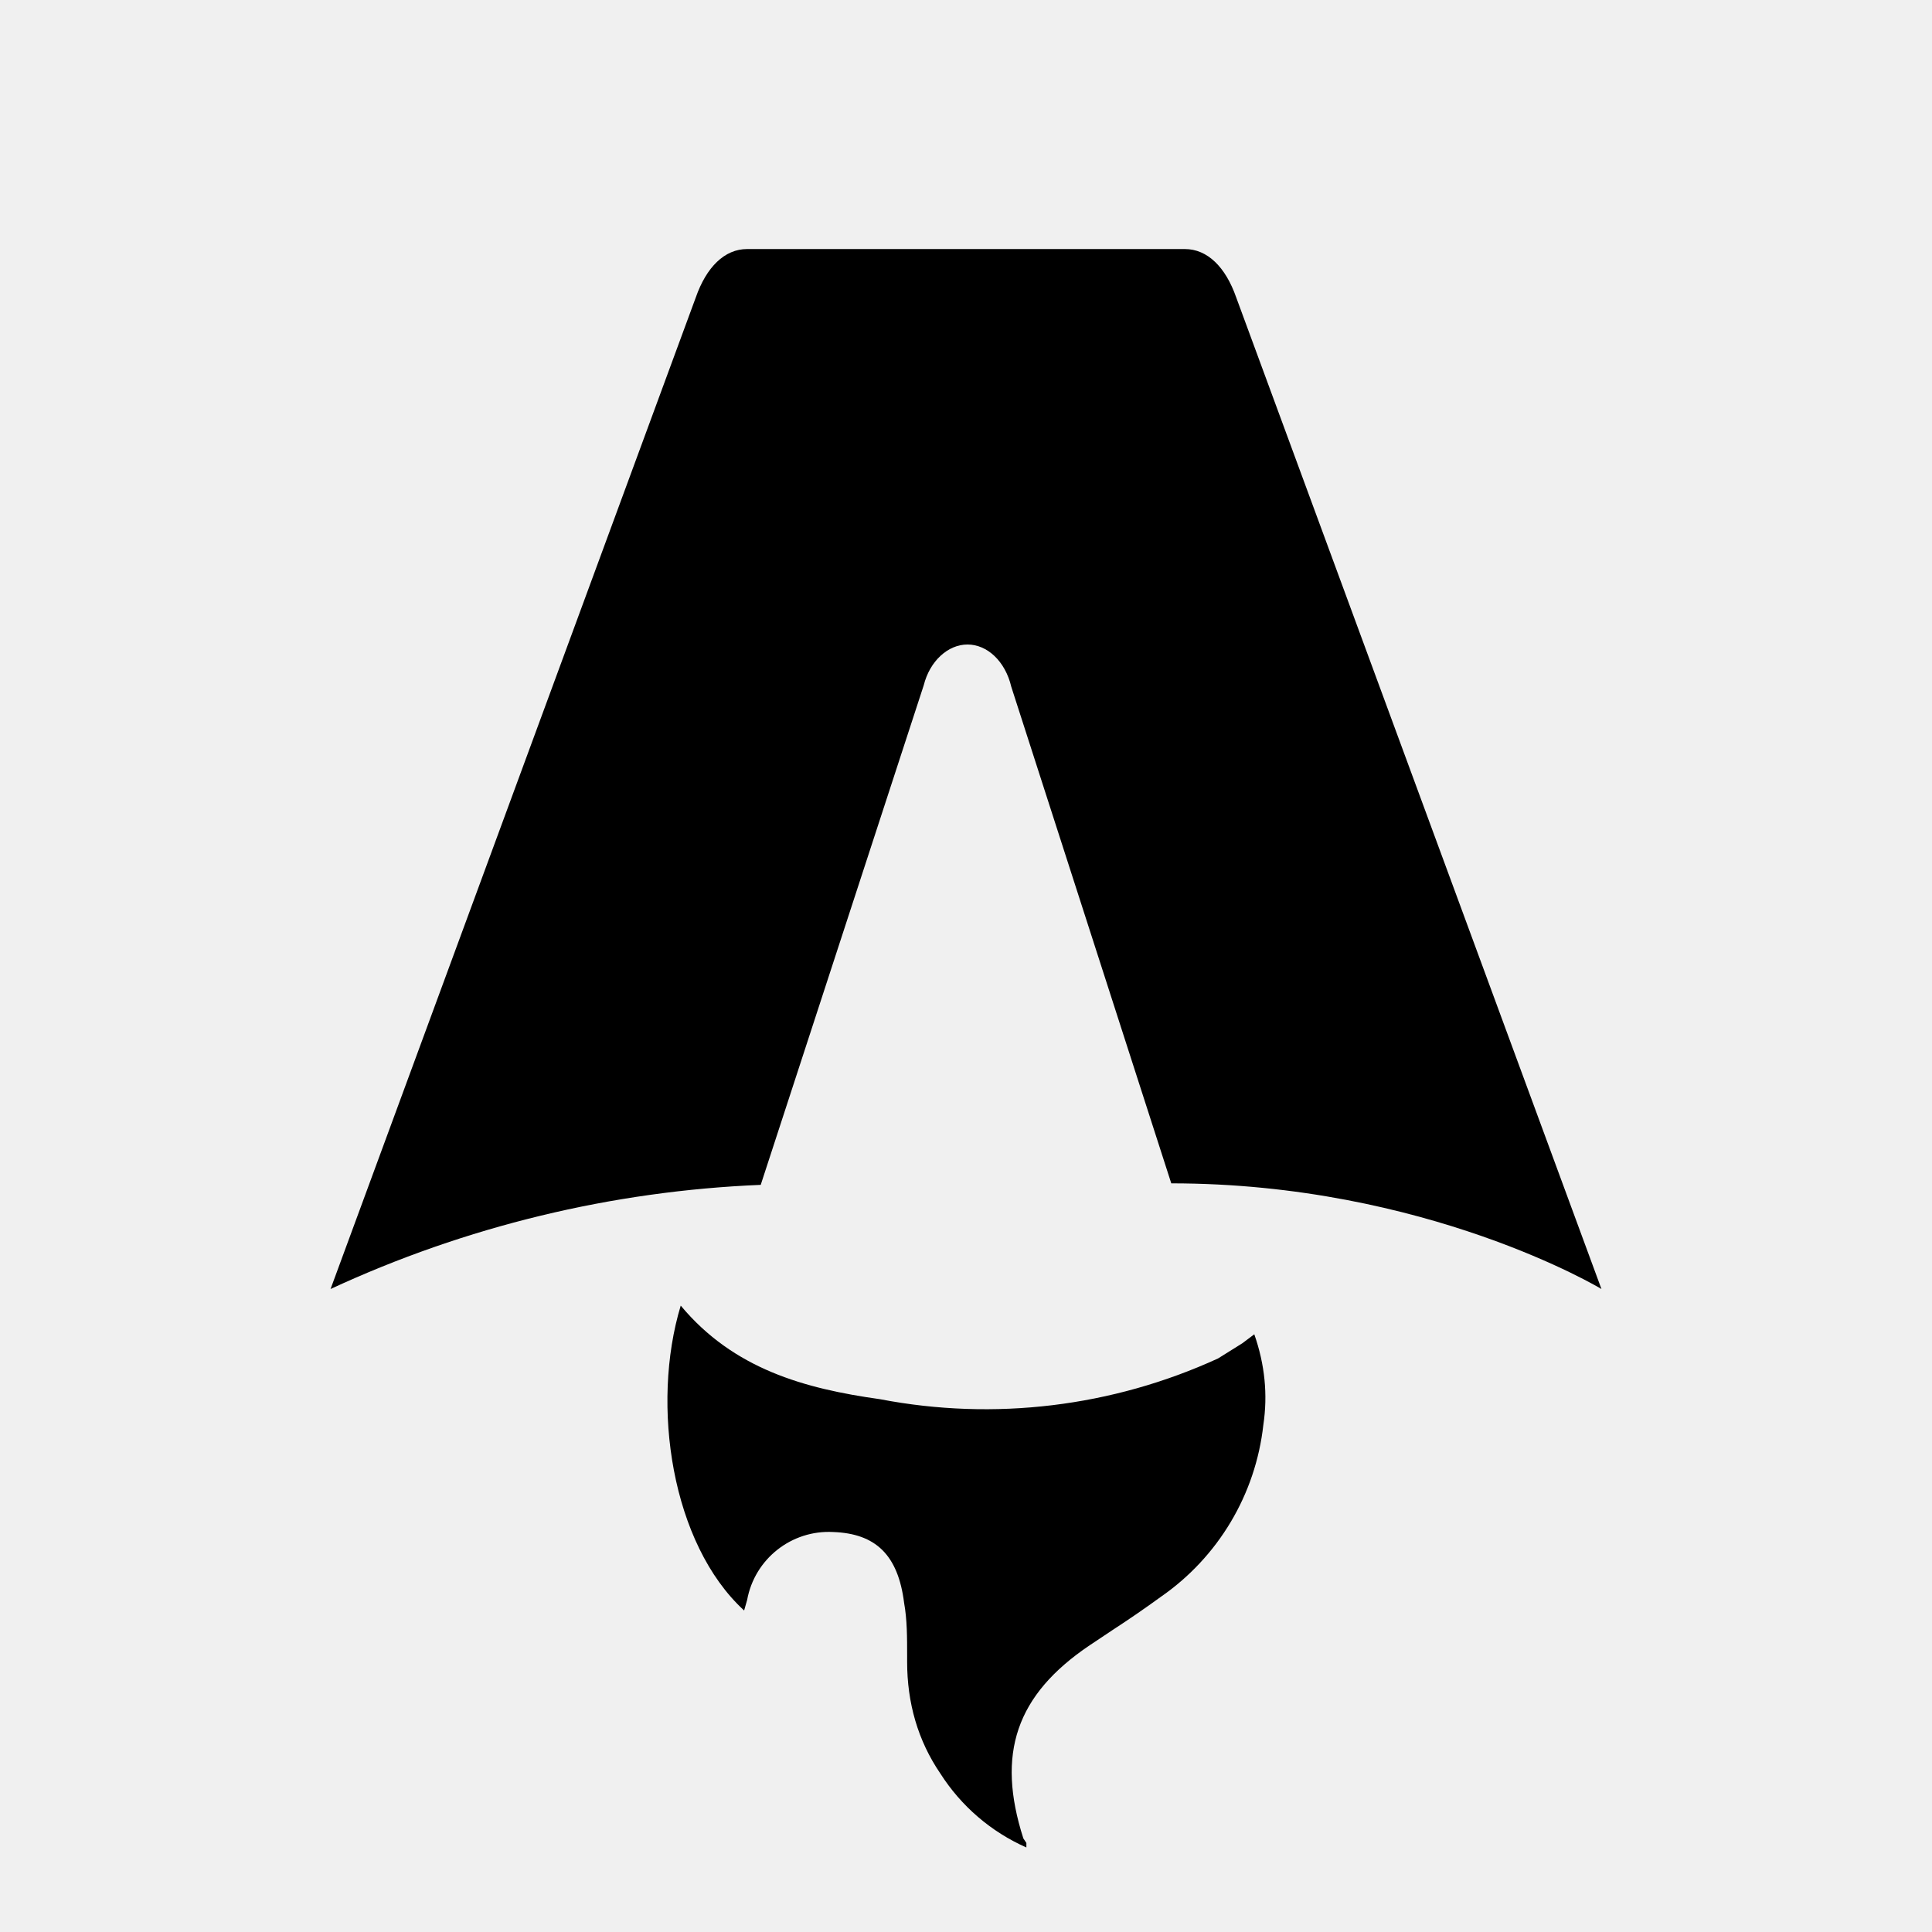
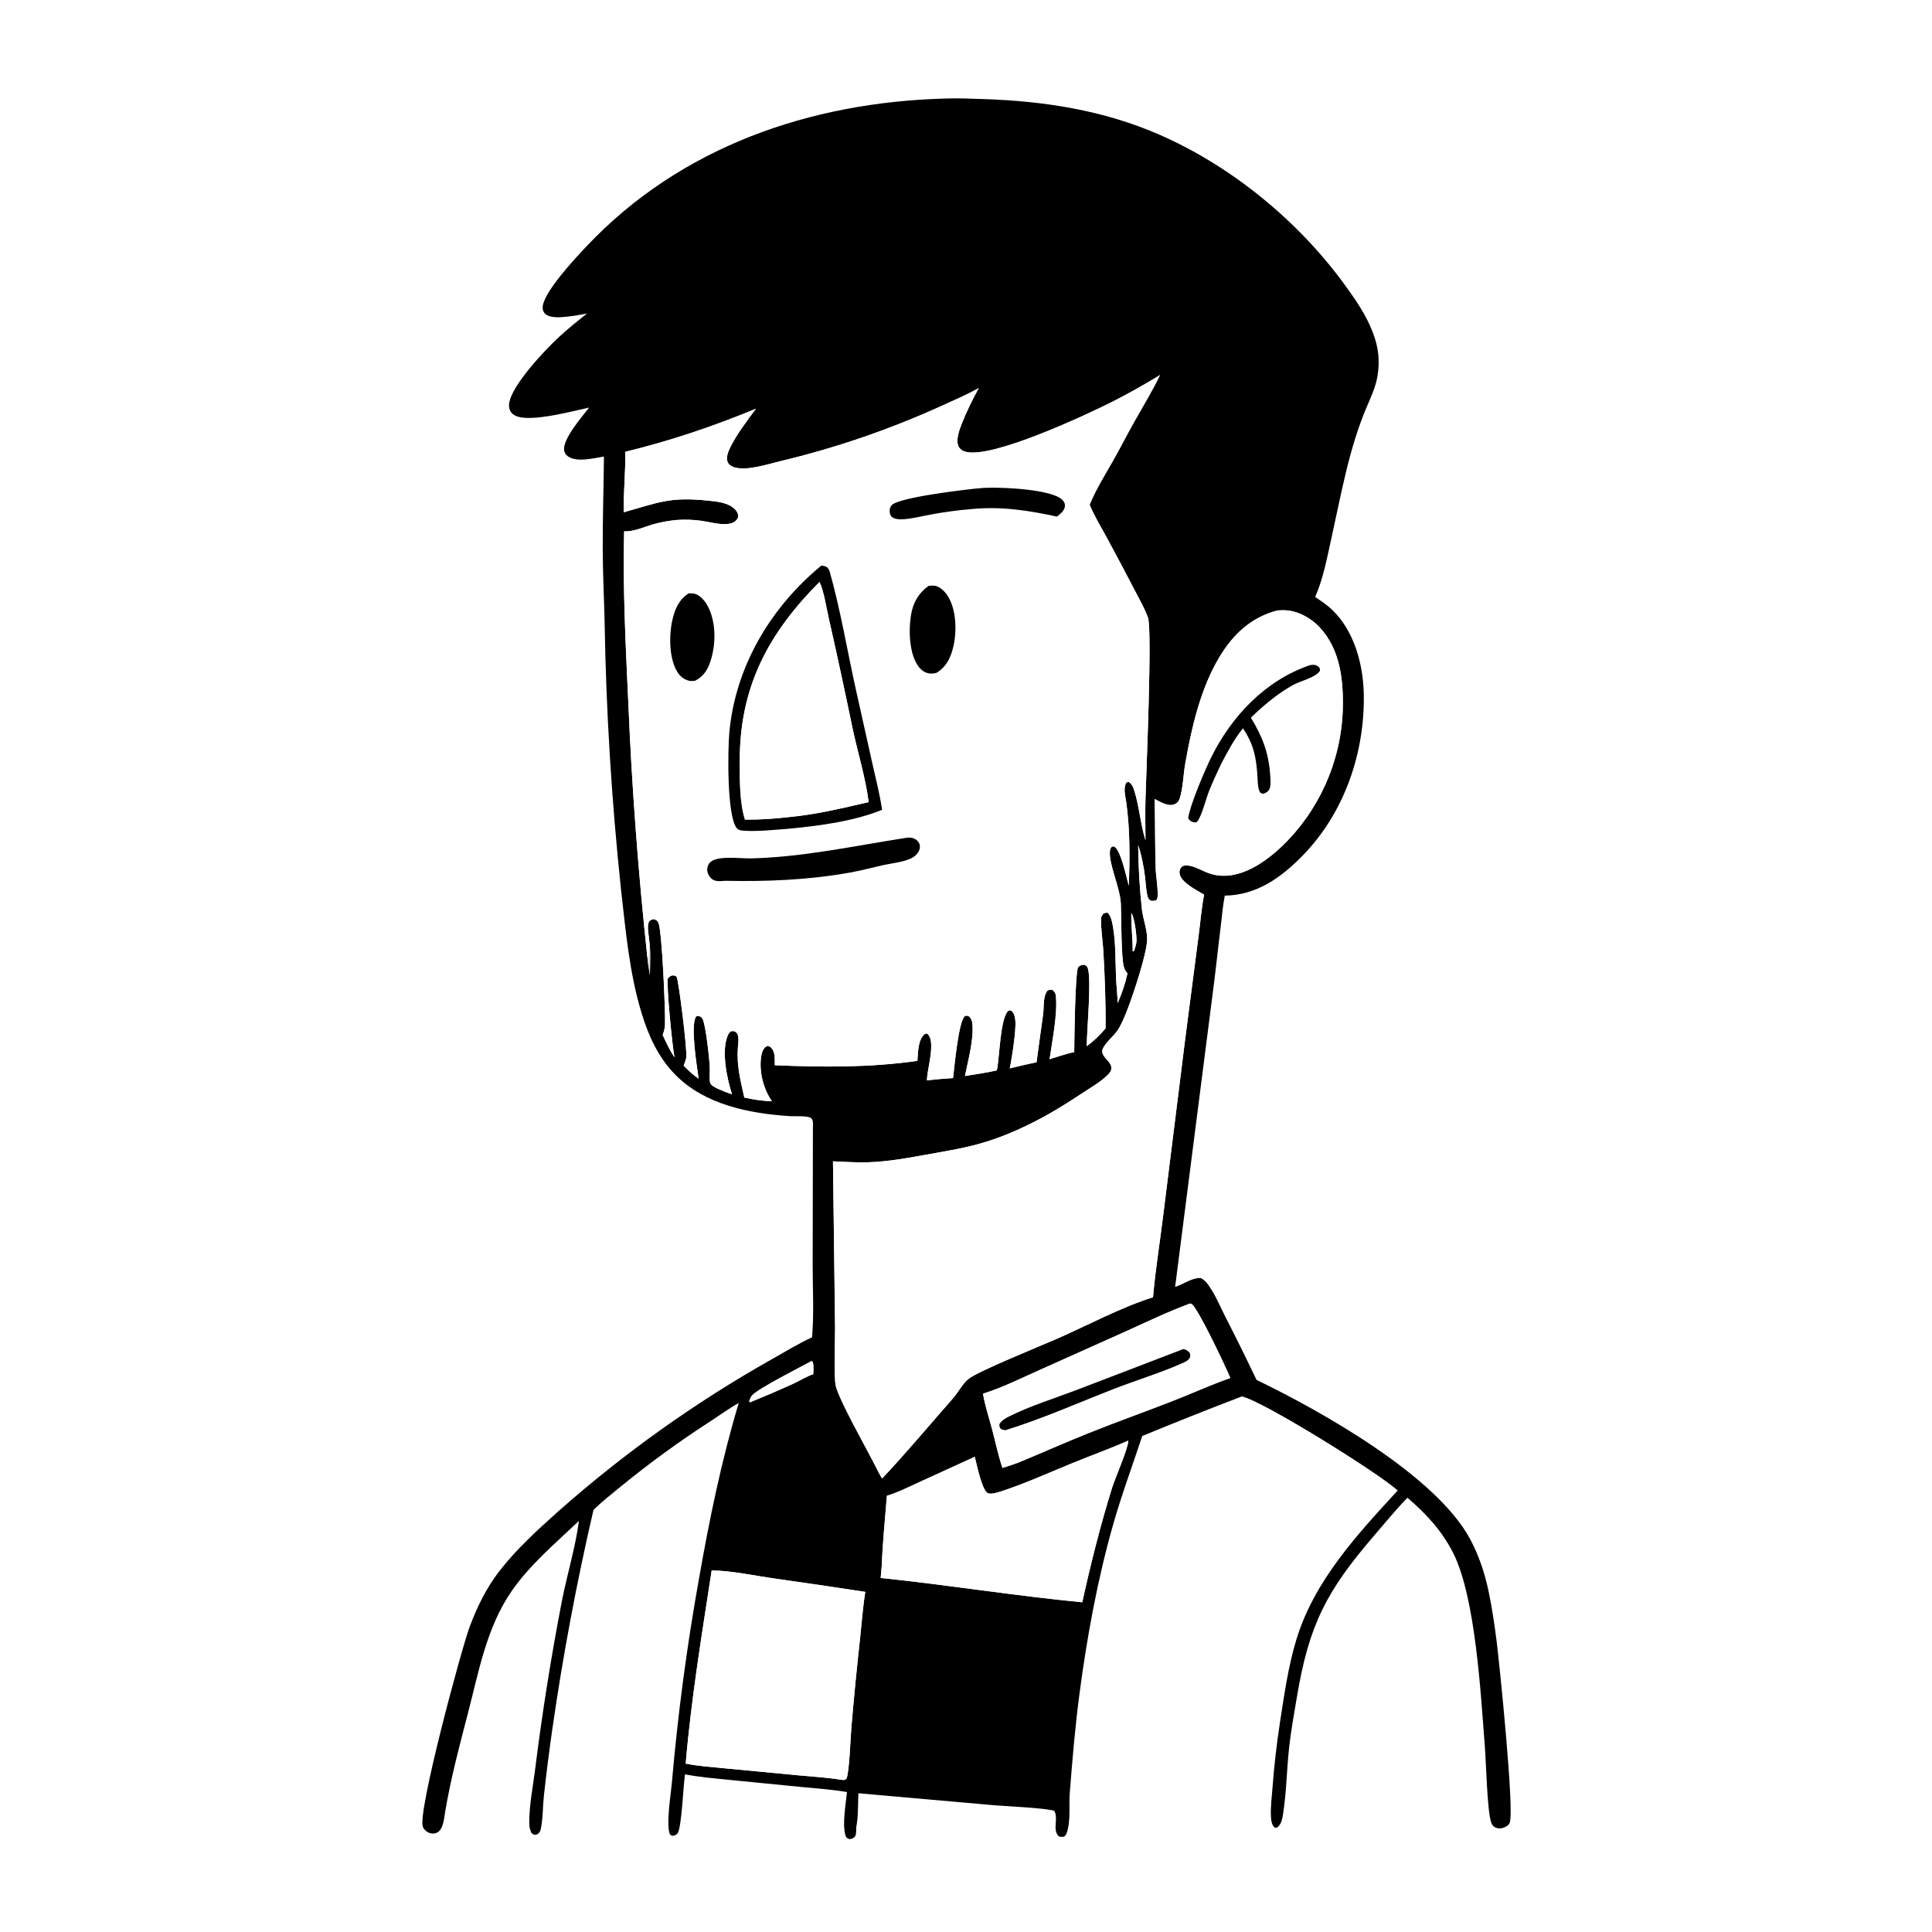
- <svg xmlns="http://www.w3.org/2000/svg" fill="none" viewBox="0 0 128 128">
-   <path d="M50.4 78.5a75.1 75.1 0 0 0-28.5 6.9l24.2-65.7c.7-2 1.9-3.2 3.4-3.2h29c1.5 0 2.7 1.2 3.4 3.2l24.2 65.7s-11.6-7-28.5-7L67 45.5c-.4-1.7-1.6-2.8-2.9-2.8-1.3 0-2.5 1.1-2.9 2.7L50.4 78.5Zm-1.1 28.2Zm-4.2-20.2c-2 6.6-.6 15.8 4.2 20.2a17.5 17.5 0 0 1 .2-.7 5.5 5.5 0 0 1 5.7-4.5c2.8.1 4.3 1.5 4.7 4.7.2 1.1.2 2.3.2 3.5v.4c0 2.7.7 5.2 2.2 7.4a13 13 0 0 0 5.7 4.9v-.3l-.2-.3c-1.8-5.6-.5-9.5 4.4-12.8l1.5-1a73 73 0 0 0 3.2-2.2 16 16 0 0 0 6.8-11.4c.3-2 .1-4-.6-6l-.8.6-1.6 1a37 37 0 0 1-22.4 2.7c-5-.7-9.7-2-13.2-6.2Z" />
-   <style>
-         path { fill: #000; }
-         @media (prefers-color-scheme: dark) {
-             path { fill: #FFF; }
-         }
-     </style>
+ <svg xmlns="http://www.w3.org/2000/svg" width="1024" height="1024">
+   <path fill="white" d="M0 0L1024 0L1024 1024L0 1024L0 0ZM500.778 52.241C429.397 54.211 360.796 77.761 311.026 130.393C305.262 136.489 287.472 155.399 287.627 163.107C287.649 164.19 287.99 165.347 288.763 166.139C291.45 168.892 297.51 168.159 300.996 167.772C304.425 167.391 307.786 166.879 311.15 166.119C306.064 170.261 300.86 174.338 296.06 178.813C289.024 185.373 271.039 204.204 269.849 213.946C269.64 215.663 269.92 217.187 270.967 218.601C272.499 220.671 275.8 221.32 278.193 221.457C288.035 222.024 302.479 218.158 312.262 216.022C308.508 220.848 298.389 232.472 298.985 238.452C299.124 239.84 299.793 240.956 300.901 241.777C305.607 245.261 314.738 242.803 320.106 241.983C319.964 258.431 319.387 274.831 319.457 291.291C319.511 303.964 320.155 316.579 320.452 329.24C321.236 376.774 324.142 424.249 329.161 471.523C331.678 493.537 333.604 515.936 340.141 537.222C343.833 549.244 348.982 560.531 357.907 569.595C373.659 585.594 397.129 590.153 418.689 591.585C421.409 591.765 427.411 591.229 429.614 592.442C431.342 593.392 430.861 596.392 430.859 598.061L430.737 670.252C430.71 682.94 431.51 696.203 430.411 708.822C423.038 712.196 416.11 716.46 409.058 720.445C368.564 743.262 330.604 770.307 295.812 801.126C284.914 810.845 273.493 821.327 264.534 832.905C257.783 841.629 252.75 851.98 248.915 862.284C244.443 874.301 221.166 960.78 224.123 968.221C224.771 969.852 226.329 971.145 228.002 971.614C229.272 971.971 230.701 971.87 231.86 971.215C235.011 969.434 235.404 963.501 235.946 960.268C238.914 942.566 243.436 925.647 247.944 908.314C253.749 886.001 257.868 862.47 271.301 843.135C280.937 829.265 294.662 817.67 306.861 806.095C305.045 819.914 300.635 834.361 297.887 848.208C292.157 877.835 287.412 907.643 283.659 937.584C282.508 946.838 280.491 956.738 280.521 966.057C280.527 968.182 280.797 969.734 281.773 971.617C282.685 972.262 283.162 972.718 284.368 972.316C285.539 971.925 286.268 970.983 286.535 969.815C287.793 964.311 287.642 957.697 288.244 952.034C289.55 940.094 291.058 928.176 292.766 916.286C298.376 877.339 305.643 838.649 314.546 800.321C318.896 795.957 323.876 792.123 328.63 788.205C344.013 775.617 360.093 763.907 376.795 753.13C381.662 749.963 386.481 746.415 391.55 743.609C382.389 774.192 376.02 805.164 370.514 836.574C364.043 872.588 359.223 908.879 356.068 945.333C355.557 951.174 352.844 967.821 355.159 972.315C355.881 972.789 356.021 973.132 356.932 972.965C357.98 972.773 358.428 972.342 359.216 971.68C361.349 967.672 362.128 946.679 363.069 940.427C370.506 941.886 378.119 942.509 385.653 943.274L424.137 947.078C432.375 947.878 440.769 948.422 448.926 949.817C448.313 955.977 446.067 968.394 448.493 973.732C449.471 974.535 449.736 974.914 451.096 974.648C452.075 974.456 453.158 973.706 453.484 972.747C453.872 971.611 453.763 969.639 453.839 968.417C454.979 962.652 454.674 956.33 454.969 950.452L526.768 956.804C532.73 957.308 554.447 958.262 558.82 959.793C561.162 964.066 557.572 969.793 561.204 973.307C562.463 973.649 563.019 973.685 564.267 973.292C564.785 972.71 565.171 972.166 565.425 971.42C567.578 965.084 566.494 956.668 567.017 949.994C568.379 932.586 569.869 914.873 572.162 897.566C576.141 867.533 581.683 837.195 589.983 808.047C594.508 792.152 600.225 776.766 605.42 761.101C622.934 753.887 640.538 746.891 658.226 740.115C669.541 742.591 731.506 781.242 740.813 790.006C719.308 813.372 696.613 837.822 687.142 868.897C682.745 883.322 680.626 898.572 678.334 913.455C676.611 924.72 675.321 936.046 674.465 947.409C674.056 952.492 673.345 957.991 673.648 963.085C673.766 965.066 674.045 967.047 675.433 968.547C676.097 968.681 676.349 968.895 676.98 968.51C678.908 967.331 679.612 964.212 679.945 962.152C681.894 950.12 681.961 937.448 683.366 925.275C684.356 916.703 685.918 908.149 687.342 899.639C693.808 861.012 702.967 843.412 728.38 813.804C734.146 807.087 739.801 800.19 745.956 793.825C755.849 802.263 764.335 811.412 770.228 823.127C782.112 846.749 784.804 897.808 786.988 925.397C787.652 933.782 788.238 959.896 790.344 965.881C790.687 966.857 791.115 967.625 791.982 968.23C793.271 969.129 794.872 969.27 796.356 968.873C797.75 968.5 799.529 967.603 800.148 966.207C802.805 960.219 794.706 881.65 793.265 870.124C792.145 861.159 790.805 852.112 788.939 843.271C786.916 833.682 783.799 824.309 779.145 815.664C761.021 781.999 700.147 747.879 665.985 731.381C660.613 720.081 655.07 708.863 649.36 697.731C646.606 692.294 644.024 686.017 640.461 681.091C639.277 679.454 638.158 678.198 636.298 677.374C631.582 677.268 627.238 680.721 622.831 682.1L642.423 529.099C644.127 516.482 645.416 503.812 646.982 491.177C647.657 485.728 648.097 480.082 649.152 474.704C666.036 474.468 679.047 465.159 690.487 453.422C712.569 430.767 723.479 398.938 722.824 367.647C722.498 352.075 717.697 334.318 706.123 323.275C703.358 320.638 700.222 318.532 697.052 316.419C701.428 306.507 703.426 295.3 705.775 284.756C710.924 261.644 715.004 237.703 724.324 215.834C726.632 210.42 729.148 205.089 730.11 199.231C731.454 191.041 730.576 183.887 727.609 176.165C724.071 166.957 718.582 158.993 712.823 151.066C688.226 117.211 652.923 88.194 614.562 71.406C585.02 58.478 553.495 53.573 521.475 52.524C514.58 52.299 507.676 51.968 500.778 52.241Z" />
+   <path d="M311.15 166.119C307.786 166.879 304.425 167.391 300.996 167.772C297.51 168.159 291.45 168.892 288.763 166.139C287.99 165.347 287.649 164.19 287.627 163.107C287.472 155.399 305.262 136.489 311.026 130.393C360.796 77.761 429.397 54.211 500.778 52.241C507.676 51.968 514.58 52.299 521.475 52.524C553.495 53.573 585.02 58.478 614.562 71.406C652.923 88.194 688.226 117.211 712.823 151.066C718.582 158.993 724.071 166.957 727.609 176.165C730.576 183.887 731.454 191.041 730.11 199.231C729.148 205.089 726.632 210.42 724.324 215.834C715.004 237.703 710.924 261.644 705.775 284.756C703.426 295.3 701.428 306.507 697.052 316.419C700.222 318.532 703.358 320.638 706.123 323.275C717.697 334.318 722.498 352.075 722.824 367.647C723.479 398.938 712.569 430.767 690.487 453.422C679.047 465.159 666.036 474.468 649.152 474.704C648.097 480.082 647.657 485.728 646.982 491.177C645.416 503.812 644.127 516.482 642.423 529.099L622.831 682.1C627.238 680.721 631.582 677.268 636.298 677.374C638.158 678.198 639.277 679.454 640.461 681.091C644.024 686.017 646.606 692.294 649.36 697.731C655.07 708.863 660.613 720.081 665.985 731.381C700.147 747.879 761.021 781.999 779.145 815.664C783.799 824.309 786.916 833.682 788.939 843.271C790.805 852.112 792.145 861.159 793.265 870.124C794.706 881.65 802.805 960.219 800.148 966.207C799.529 967.603 797.75 968.5 796.356 968.873C794.872 969.27 793.271 969.129 791.982 968.23C791.115 967.625 790.687 966.857 790.344 965.881C788.238 959.896 787.652 933.782 786.988 925.397C784.804 897.808 782.112 846.749 770.228 823.127C764.335 811.412 755.849 802.263 745.956 793.825C739.801 800.19 734.146 807.087 728.38 813.804C702.967 843.412 693.808 861.012 687.342 899.639C685.918 908.149 684.356 916.703 683.366 925.275C681.961 937.448 681.894 950.12 679.945 962.152C679.612 964.212 678.908 967.331 676.98 968.51C676.349 968.895 676.097 968.681 675.433 968.547C674.045 967.047 673.766 965.066 673.648 963.085C673.345 957.991 674.056 952.492 674.465 947.409C675.321 936.046 676.611 924.72 678.334 913.455C680.626 898.572 682.745 883.322 687.142 868.897C696.613 837.822 719.308 813.372 740.813 790.006C731.506 781.242 669.541 742.591 658.226 740.115C640.538 746.891 622.934 753.887 605.42 761.101C600.225 776.766 594.508 792.152 589.983 808.047C581.683 837.195 576.141 867.533 572.162 897.566C569.869 914.873 568.379 932.586 567.017 949.994C566.494 956.668 567.578 965.084 565.425 971.42C565.171 972.166 564.785 972.71 564.267 973.292C563.019 973.685 562.463 973.649 561.204 973.307C557.572 969.793 561.162 964.066 558.82 959.793C554.447 958.262 532.73 957.308 526.768 956.804L454.969 950.452C454.674 956.33 454.979 962.652 453.839 968.417C453.763 969.639 453.872 971.611 453.484 972.747C453.158 973.706 452.075 974.456 451.096 974.648C449.736 974.914 449.471 974.535 448.493 973.732C446.067 968.394 448.313 955.977 448.926 949.817C440.769 948.422 432.375 947.878 424.137 947.078L385.653 943.274C378.119 942.509 370.506 941.886 363.069 940.427C362.128 946.679 361.349 967.672 359.216 971.68C358.428 972.342 357.98 972.773 356.932 972.965C356.021 973.132 355.881 972.789 355.159 972.315C352.844 967.821 355.557 951.174 356.068 945.333C359.223 908.879 364.043 872.588 370.514 836.574C376.02 805.164 382.389 774.192 391.55 743.609C386.481 746.415 381.662 749.963 376.795 753.13C360.093 763.907 344.013 775.617 328.63 788.205C323.876 792.123 318.896 795.957 314.546 800.321C305.643 838.649 298.376 877.339 292.766 916.286C291.058 928.176 289.55 940.094 288.244 952.034C287.642 957.697 287.793 964.311 286.535 969.815C286.268 970.983 285.539 971.925 284.368 972.316C283.162 972.718 282.685 972.262 281.773 971.617C280.797 969.734 280.527 968.182 280.521 966.057C280.491 956.738 282.508 946.838 283.659 937.584C287.412 907.643 292.157 877.835 297.887 848.208C300.635 834.361 305.045 819.914 306.861 806.095C294.662 817.67 280.937 829.265 271.301 843.135C257.868 862.47 253.749 886.001 247.944 908.314C243.436 925.647 238.914 942.566 235.946 960.268C235.404 963.501 235.011 969.434 231.86 971.215C230.701 971.87 229.272 971.971 228.002 971.614C226.329 971.145 224.771 969.852 224.123 968.221C221.166 960.78 244.443 874.301 248.915 862.284C252.75 851.98 257.783 841.629 264.534 832.905C273.493 821.327 284.914 810.845 295.812 801.126C330.604 770.307 368.564 743.262 409.058 720.445C416.11 716.46 423.038 712.196 430.411 708.822C431.51 696.203 430.71 682.94 430.737 670.252L430.859 598.061C430.861 596.392 431.342 593.392 429.614 592.442C427.411 591.229 421.409 591.765 418.689 591.585C397.129 590.153 373.659 585.594 357.907 569.595C348.982 560.531 343.833 549.244 340.141 537.222C333.604 515.936 331.678 493.537 329.161 471.523C324.142 424.249 321.236 376.774 320.452 329.24C320.155 316.579 319.511 303.964 319.457 291.291C319.387 274.831 319.964 258.431 320.106 241.983C314.738 242.803 305.607 245.261 300.901 241.777C299.793 240.956 299.124 239.84 298.985 238.452C298.389 232.472 308.508 220.848 312.262 216.022C302.479 218.158 288.035 222.024 278.193 221.457C275.8 221.32 272.499 220.671 270.967 218.601C269.92 217.187 269.64 215.663 269.849 213.946C271.039 204.204 289.024 185.373 296.06 178.813C300.86 174.338 306.064 170.261 311.15 166.119ZM344.047 497.873C343.78 494.971 342.824 491.128 343.989 488.433C345.09 487.461 345.232 487.369 346.68 487.146C347.912 487.709 348.35 487.818 348.972 489.115C350.909 493.156 352.708 536.32 352.477 542.716C352.4 544.852 352.011 546.565 351.212 548.538C353.122 552.59 354.979 556.686 357.498 560.408C356.428 555.41 353.142 522.543 353.977 518.565C354.832 517.708 355.379 517.022 356.709 516.988C357.315 516.973 358.22 517.22 358.614 517.718C359.62 518.987 364.405 557.003 363.727 560.613C363.462 562.022 362.856 563.45 362.354 564.79C364.759 567.389 367.367 569.719 370.296 571.722C369.384 565.322 365.789 543.308 368.941 538.79C369.693 538.465 369.723 538.262 370.56 538.565C371.576 538.932 372.068 539.287 372.502 540.301C374.16 544.171 375.896 560.308 376.19 565.082C376.309 567.019 375.888 572.728 376.444 574.081C376.965 575.347 379.267 576.515 380.438 577.043C382.866 578.137 385.442 579.211 387.992 579.98C385.294 571.797 382.051 556.405 385.961 548.33C386.362 547.502 386.811 547.056 387.585 546.547C388.689 546.487 389.365 546.395 390.241 547.262C392.025 549.029 391.244 553.073 391.083 555.38C390.419 564.878 392.45 572.567 394.506 581.739C399.399 582.79 404.141 583.585 409.154 583.658C404.633 577.373 402.275 567.905 403.396 560.179C403.635 558.534 404.212 556.322 405.488 555.147C405.899 554.768 406.36 554.583 406.848 554.349C408.163 554.644 408.639 554.997 409.392 556.147C410.937 558.508 410.631 561.898 410.64 564.591C436.033 565.681 460.997 565.879 486.235 562.281C486.58 558.103 486.485 551.346 489.837 548.345C490.53 547.724 490.586 547.872 491.446 547.833C493.102 549.313 493.462 551.442 493.542 553.58C493.778 559.911 491.66 566.293 491.256 572.615C495.885 572.096 500.478 571.668 505.13 571.412C505.826 565.988 508.025 541.053 511.4 538.584C512.068 538.095 512.63 538.432 513.389 538.562C514.893 539.818 515.292 541.259 515.427 543.168C516.025 551.628 513.111 562.013 511.43 570.307C517.065 569.386 522.786 568.623 528.346 567.324C529.862 560.178 530.038 540.223 534.309 535.822C534.98 535.625 535.394 535.259 536.024 535.7C537.585 536.794 538 539.299 538.161 541.067C538.616 546.031 536.328 561.079 535.178 566.271C539.9 565.1 544.641 564.011 549.4 563.006C550.459 554.655 551.69 546.334 552.828 537.996C553.239 534.988 553.037 531.859 553.595 528.879C553.86 527.467 554.22 526.414 555 525.21C556.296 524.422 556.308 524.454 557.819 524.656C559.073 525.725 559.503 526.394 559.653 528.063C560.537 537.89 557.709 551.479 556.297 561.401C560.623 560.044 564.938 558.599 569.363 557.597C569.421 551.587 569.797 516.646 571.381 512.684C572.623 511.517 572.823 511.576 574.537 511.352C575.772 511.827 576.109 511.853 576.571 513.223C578.581 519.191 576.052 546.301 575.983 554.486C579.794 551.74 582.914 548.651 585.964 545.091C586.121 531.546 585.562 517.888 584.821 504.364C584.509 498.674 583.409 492.55 583.605 486.897C583.647 485.671 584.205 485.023 584.942 484.13L586.909 483.614L586.342 484.239L586.984 483.642C588.4 485.165 588.93 486.608 589.388 488.631C591.514 498.025 591.094 508.934 591.534 518.552C591.734 522.928 592.316 527.352 592.365 531.722C594.61 526.53 596.366 521.461 597.587 515.937C596.847 515.015 596.21 514.175 595.826 513.036C594.106 507.944 594.394 485.954 594.077 479.044C593.677 470.336 587.575 457.932 588.275 451.069C588.371 450.133 588.612 449.563 589.21 448.823C589.931 448.641 590.141 448.37 590.807 448.854C594.292 451.385 596.918 464.905 598.335 469.454C598.8 454.327 599 439.744 596.859 424.708C596.4 421.488 595.298 417.874 596.927 414.867L597.972 414.326C599.925 415.346 600.597 417.136 601.233 419.172C603.88 427.635 604.475 436.839 607.134 445.407C607.082 438.195 606.938 430.957 607.12 423.748C607.424 411.669 610.833 333.895 608.43 327.303C606.554 322.157 603.699 317.24 601.169 312.388C596.496 303.373 591.742 294.4 586.907 285.47C583.706 279.569 580.123 273.736 577.531 267.537C580.798 259.42 585.587 251.865 589.889 244.269C593.8 237.362 597.39 230.278 601.284 223.362C605.874 215.211 610.766 207.201 614.837 198.772C606.456 203.892 598.047 208.669 589.275 213.087C575.424 220.064 525.995 243.145 511.89 239.479C510.292 239.064 508.95 238.26 508.143 236.776C506.314 233.412 508.564 227.567 509.885 224.252C512.396 217.954 515.504 211.594 518.786 205.666C512.467 209.231 505.729 212.109 499.125 215.106C471.567 227.633 442.863 237.467 413.413 244.473C406.706 246.113 395.939 249.648 389.335 247.72C387.872 247.293 386.392 246.466 385.719 245.027C384.599 242.632 386.018 239.191 387.095 237.025C390.627 229.927 395.95 222.987 400.685 216.624C377.928 226.043 355.32 233.656 331.382 239.476C331.623 250.222 330.404 260.83 330.552 271.527C349.101 266.321 355.063 263.236 375.136 265.332C379.169 265.753 383.75 266.125 387.321 268.212C388.912 269.142 390.555 270.618 391.115 272.439C391.383 273.312 391.168 274.025 390.962 274.875C389.78 276.48 388.584 277.232 386.595 277.587C381.974 278.41 376.367 276.67 371.744 276.037C367.486 275.441 363.177 275.292 358.888 275.592C354.783 275.947 350.718 276.668 346.741 277.745C341.665 279.133 336.077 281.899 330.798 281.611C330.065 311.594 331.582 341.434 332.97 371.371C334.863 416.982 338.267 462.518 343.174 507.903C343.447 510.905 343.986 513.88 344.462 516.855C344.53 510.696 344.963 503.961 344.047 497.873ZM677.12 323.561C663.252 327.068 653.537 336.217 646.281 348.328C636.225 365.115 631.529 385.796 628.178 404.924C627.162 410.72 627.055 417.566 625.307 423.108C624.781 424.774 623.895 425.763 622.254 426.373C619.066 427.557 614.771 424.939 612.014 423.486C612.258 435.838 612.146 448.244 612.541 460.581C612.668 464.542 614.026 472.158 613.49 475.747C613.397 476.369 613.261 476.527 612.985 477.009C611.854 477.551 611.219 477.538 609.979 477.434C608.611 476.504 608.417 475.967 608.058 474.352C607.413 471.451 607.309 468.283 606.955 465.327C606.263 459.558 605.103 453.473 603.256 447.967C603.349 459.301 604.006 470.623 605.224 481.891C605.84 487.29 608.324 493.36 607.974 498.719C607.478 506.316 601.086 525.735 598.203 533.366C596.642 537.5 594.924 541.952 592.597 545.724C590.518 549.096 585.497 552.789 584.337 556.368C582.866 560.903 592.917 563.806 587.405 569.442C583.281 573.659 577.292 576.926 572.381 580.218C556.334 590.974 538.016 600.903 519.347 606.148C509.657 608.871 499.55 610.427 489.653 612.229C478.274 614.3 466.855 616.263 455.241 616.077C450.655 615.969 446.07 615.782 441.49 615.515L442.611 703.751C442.671 709.791 441.826 730.02 443.009 734.699C444.915 742.234 458.498 766.425 462.845 774.838C464.369 777.781 465.816 780.82 467.509 783.667C480.448 769.921 492.65 755.301 505.112 741.109C507.878 737.959 510.129 733.422 513.335 730.841C518.457 726.715 551.693 713.309 560.341 709.51C576.684 702.33 594.246 692.85 611.125 687.578C612.422 672.711 614.851 658.027 616.636 643.223L628.204 550.538L635.26 496.116C636.235 488.861 636.811 481.352 638.188 474.182C634.369 471.874 626.512 468.022 625.317 463.521C624.997 462.314 625.081 461.163 625.776 460.084C626.468 459.011 627.379 458.716 628.598 458.685C632.359 458.588 636.818 461.375 640.314 462.676C654.416 467.927 668.812 458.439 678.807 449.152C698.823 430.218 710.625 404.195 711.683 376.663C712.143 361.003 710.572 344.364 699.326 332.379C694.708 327.457 687.615 323.541 680.718 323.453C679.518 323.427 678.317 323.463 677.12 323.561ZM599.623 483.898C599.484 490.664 600.38 497.41 600.348 504.177C601.004 504.127 600.794 504.267 601.083 503.994C601.554 502.496 602.155 500.865 602.323 499.301C602.659 496.167 601.245 486.703 599.884 484.272C599.81 484.139 599.71 484.023 599.623 483.898ZM630.675 690.924C619.128 695.188 607.792 700.639 596.578 705.72L551.486 725.92C541.558 730.337 531.38 735.452 521.01 738.676C522.106 745.239 524.268 751.587 525.962 758.013C527.725 764.698 529.1 771.483 531.325 778.037C534.096 777.132 536.902 776.288 539.624 775.245C552.157 770.095 564.518 764.541 577.102 759.513C591.735 753.665 606.562 748.378 621.244 742.67C631.541 738.666 641.67 733.99 652.101 730.37C649.767 724.763 635.066 693.39 631.492 691.037L630.675 690.924ZM430.118 721.415C424.301 724.544 402.155 735.838 398.814 739.41C397.964 740.32 397.55 741.378 397.102 742.518L397.354 743.243L397.743 743.166C405.474 740 413.222 736.714 420.812 733.22C424.217 731.652 427.469 729.469 431.044 728.365C431.091 726.25 431.415 723.761 430.704 721.754L430.118 721.415ZM598.048 763.53C587.935 768.014 577.492 771.735 567.263 775.946C555.706 780.703 542.596 786.572 530.804 790.389C528.954 790.987 525.731 792.073 523.829 791.524C522.429 791.12 521.26 788.309 520.788 787.083C518.948 782.3 517.869 777.104 516.636 772.13L487.518 785.441C481.845 788.004 476.044 791.024 470.071 792.786C469.061 805.148 467.827 817.733 467.336 830.116C467.144 832.191 466.92 834.268 466.787 836.347C502.466 840.034 537.894 845.817 573.62 849.239C578.13 828.797 583.155 808.718 589.376 788.724C591.112 783.143 597.95 767.81 598.048 763.53ZM377.202 832.352C371.992 866.371 366.339 900.424 363.437 934.742C370.251 936.136 377.41 936.56 384.332 937.262L423.169 940.96C430.748 941.658 438.332 942.102 445.853 943.319C447.407 943.436 447.525 943.669 448.689 942.674C450.221 938.601 450.807 920.631 451.261 915.328C452.627 899.341 454.19 883.372 455.95 867.424C456.798 859.561 457.349 851.522 458.641 843.729C442.156 841.203 425.656 838.779 409.141 836.457C398.816 834.935 387.607 832.5 377.202 832.352Z" />
+   <path fill="white" d="M351.212 548.538C352.011 546.565 352.4 544.852 352.477 542.716C352.708 536.32 350.909 493.156 348.972 489.115C348.35 487.818 347.912 487.709 346.68 487.146C345.232 487.369 345.09 487.461 343.989 488.433C342.824 491.128 343.78 494.971 344.047 497.873C343.866 500.61 344.496 505.586 343.174 507.903C338.267 462.518 334.863 416.982 332.97 371.371C331.582 341.434 330.065 311.594 330.798 281.611C336.077 281.899 341.665 279.133 346.741 277.745C350.718 276.668 354.783 275.947 358.888 275.592C363.177 275.292 367.486 275.441 371.744 276.037C376.367 276.67 381.974 278.41 386.595 277.587C388.584 277.232 389.78 276.48 390.962 274.875C391.168 274.025 391.383 273.312 391.115 272.439C390.555 270.618 388.912 269.142 387.321 268.212C383.75 266.125 379.169 265.753 375.136 265.332C355.063 263.236 349.101 266.321 330.552 271.527C330.404 260.83 331.623 250.222 331.382 239.476C355.32 233.656 377.928 226.043 400.685 216.624C395.95 222.987 390.627 229.927 387.095 237.025C386.018 239.191 384.599 242.632 385.719 245.027C386.392 246.466 387.872 247.293 389.335 247.72C395.939 249.648 406.706 246.113 413.413 244.473C442.863 237.467 471.567 227.633 499.125 215.106C505.729 212.109 512.467 209.231 518.786 205.666C515.504 211.594 512.396 217.954 509.885 224.252C508.564 227.567 506.314 233.412 508.143 236.776C508.95 238.26 510.292 239.064 511.89 239.479C525.995 243.145 575.424 220.064 589.275 213.087C598.047 208.669 606.456 203.892 614.837 198.772C610.766 207.201 605.874 215.211 601.284 223.362C597.39 230.278 593.8 237.362 589.889 244.269C585.587 251.865 580.798 259.42 577.531 267.537C580.123 273.736 583.706 279.569 586.907 285.47C591.742 294.4 596.496 303.373 601.169 312.388C603.699 317.24 606.554 322.157 608.43 327.303C610.833 333.895 607.424 411.669 607.12 423.748C606.938 430.957 607.082 438.195 607.134 445.407C604.475 436.839 603.88 427.635 601.233 419.172C600.597 417.136 599.925 415.346 597.972 414.326L596.927 414.867C595.298 417.874 596.4 421.488 596.859 424.708C599 439.744 598.8 454.327 598.335 469.454C596.918 464.905 594.292 451.385 590.807 448.854C590.141 448.37 589.931 448.641 589.21 448.823C588.612 449.563 588.371 450.133 588.275 451.069C587.575 457.932 593.677 470.336 594.077 479.044C594.394 485.954 594.106 507.944 595.826 513.036C596.21 514.175 596.847 515.015 597.587 515.937C596.366 521.461 594.61 526.53 592.365 531.722C592.316 527.352 591.734 522.928 591.534 518.552C591.094 508.934 591.514 498.025 589.388 488.631C588.93 486.608 588.4 485.165 586.984 483.642L586.342 484.239L586.909 483.614L584.942 484.13C584.205 485.023 583.647 485.671 583.605 486.897C583.409 492.55 584.509 498.674 584.821 504.364C585.562 517.888 586.121 531.546 585.964 545.091C582.914 548.651 579.794 551.74 575.983 554.486C576.052 546.301 578.581 519.191 576.571 513.223C576.109 511.853 575.772 511.827 574.537 511.352C572.823 511.576 572.623 511.517 571.381 512.684C569.797 516.646 569.421 551.587 569.363 557.597C564.938 558.599 560.623 560.044 556.297 561.401C557.709 551.479 560.537 537.89 559.653 528.063C559.503 526.394 559.073 525.725 557.819 524.656C556.308 524.454 556.296 524.422 555 525.21C554.22 526.414 553.86 527.467 553.595 528.879C553.037 531.859 553.239 534.988 552.828 537.996C551.69 546.334 550.459 554.655 549.4 563.006C544.641 564.011 539.9 565.1 535.178 566.271C536.328 561.079 538.616 546.031 538.161 541.067C538 539.299 537.585 536.794 536.024 535.7C535.394 535.259 534.98 535.625 534.309 535.822C530.038 540.223 529.862 560.178 528.346 567.324C522.786 568.623 517.065 569.386 511.43 570.307C513.111 562.013 516.025 551.628 515.427 543.168C515.292 541.259 514.893 539.818 513.389 538.562C512.63 538.432 512.068 538.095 511.4 538.584C508.025 541.053 505.826 565.988 505.13 571.412C500.478 571.668 495.885 572.096 491.256 572.615C491.66 566.293 493.778 559.911 493.542 553.58C493.462 551.442 493.102 549.313 491.446 547.833C490.586 547.872 490.53 547.724 489.837 548.345C486.485 551.346 486.58 558.103 486.235 562.281C460.997 565.879 436.033 565.681 410.64 564.591C410.631 561.898 410.937 558.508 409.392 556.147C408.639 554.997 408.163 554.644 406.848 554.349C406.36 554.583 405.899 554.768 405.488 555.147C404.212 556.322 403.635 558.534 403.396 560.179C402.275 567.905 404.633 577.373 409.154 583.658C404.141 583.585 399.399 582.79 394.506 581.739C392.45 572.567 390.419 564.878 391.083 555.38C391.244 553.073 392.025 549.029 390.241 547.262C389.365 546.395 388.689 546.487 387.585 546.547C386.811 547.056 386.362 547.502 385.961 548.33C382.051 556.405 385.294 571.797 387.992 579.98C385.442 579.211 382.866 578.137 380.438 577.043C379.267 576.515 376.965 575.347 376.444 574.081C375.888 572.728 376.309 567.019 376.19 565.082C375.896 560.308 374.16 544.171 372.502 540.301C372.068 539.287 371.576 538.932 370.56 538.565C369.723 538.262 369.693 538.465 368.941 538.79C365.789 543.308 369.384 565.322 370.296 571.722C367.367 569.719 364.759 567.389 362.354 564.79C362.856 563.45 363.462 562.022 363.727 560.613C364.405 557.003 359.62 518.987 358.614 517.718C358.22 517.22 357.315 516.973 356.709 516.988C355.379 517.022 354.832 517.708 353.977 518.565C353.142 522.543 356.428 555.41 357.498 560.408C354.979 556.686 353.122 552.59 351.212 548.538ZM519.921 258.713C512.361 259.326 475.874 263.666 472.564 267.821C471.586 269.048 471.369 270.515 471.662 272.014C471.871 273.085 472.321 273.818 473.252 274.355C474.769 275.231 476.678 275.3 478.389 275.221C483.379 274.988 488.684 273.548 493.608 272.653C500.764 271.351 507.801 270.386 515.052 269.801C530.805 268.3 544.909 270.493 560.22 273.816C561.962 272.329 564.087 270.877 564.412 268.434C564.596 267.052 564.104 266.109 563.203 265.108C557.95 259.273 531.08 258.246 523.671 258.523C522.427 258.569 521.16 258.587 519.921 258.713ZM435.27 299.822C408.435 321.963 389.806 353.204 386.576 388.134C385.735 397.224 385.208 432.32 390.447 438.862C391.575 440.27 393.551 440.262 395.211 440.346C402.208 440.699 409.627 439.854 416.622 439.373C433.229 437.817 452 435.511 467.521 429.224C466.319 421.026 464.214 412.914 462.404 404.832L453.575 365.232C448.994 344.556 445.514 323.378 439.752 302.988C439.504 302.111 439.147 301.564 438.606 300.848C437.369 300.083 436.726 299.863 435.27 299.822ZM492.123 310.546C486.667 314.538 483.898 319.534 482.815 326.205C481.537 334.071 481.879 346.86 486.935 353.398C488.371 355.255 490.363 356.722 492.759 356.969C493.989 357.095 495.313 356.934 496.483 356.553C501.761 353.226 504.001 348.373 505.345 342.442C507.195 334.281 506.875 322.756 502.114 315.57C500.725 313.474 498.296 311.032 495.725 310.512C494.599 310.285 493.255 310.437 492.123 310.546ZM365.05 314.481C359.996 317.656 357.781 322.62 356.461 328.256C354.544 336.445 354.495 348.666 358.978 356.079C360.381 358.399 362.476 360.148 365.148 360.788C366.26 361.054 367.4 360.955 368.516 360.767C373.285 358.219 375.362 354.552 376.871 349.462C379.527 340.497 379.514 329.059 374.821 320.73C373.489 318.366 370.969 315.395 368.203 314.721C367.191 314.474 366.086 314.494 365.05 314.481ZM479.767 444.16C452.399 448.396 425.599 454.322 397.762 454.977C392.467 455.101 379.363 453.162 376.02 457.453C375.076 458.665 374.651 460.317 374.909 461.831C375.19 463.476 376.411 465.404 377.888 466.237C379.915 467.382 382.186 466.983 384.412 466.837C406.522 467.31 428.833 466.373 450.648 462.452C456.747 461.356 462.694 459.708 468.739 458.389C473.349 457.383 481.672 456.676 485.206 453.429C486.569 452.177 487.635 450.434 487.562 448.522C487.51 447.145 486.886 446.192 485.87 445.317C484.353 444.009 482.289 443.755 480.397 444.049C480.186 444.082 479.977 444.123 479.767 444.16Z" />
+   <path d="M515.052 269.801C507.801 270.386 500.764 271.351 493.608 272.653C488.684 273.548 483.379 274.988 478.389 275.221C476.678 275.3 474.769 275.231 473.252 274.355C472.321 273.818 471.871 273.085 471.662 272.014C471.369 270.515 471.586 269.048 472.564 267.821C475.874 263.666 512.361 259.326 519.921 258.713C521.16 258.587 522.427 258.569 523.671 258.523C531.08 258.246 557.95 259.273 563.203 265.108C564.104 266.109 564.596 267.052 564.412 268.434C564.087 270.877 561.962 272.329 560.22 273.816C544.909 270.493 530.805 268.3 515.052 269.801Z" />
+   <path d="M416.622 439.373C409.627 439.854 402.208 440.699 395.211 440.346C393.551 440.262 391.575 440.27 390.447 438.862C385.208 432.32 385.735 397.224 386.576 388.134C389.806 353.204 408.435 321.963 435.27 299.822C436.726 299.863 437.369 300.083 438.606 300.848C439.147 301.564 439.504 302.111 439.752 302.988C445.514 323.378 448.994 344.556 453.575 365.232L462.404 404.832C464.214 412.914 466.319 421.026 467.521 429.224C452 435.511 433.229 437.817 416.622 439.373ZM434.363 308.437C407.283 335.635 392.004 364.012 392.085 403.405C392.106 413.298 391.929 424.94 394.829 434.407C402.568 434.519 410.197 433.97 417.881 433.102C432.579 431.731 446.132 428.436 460.42 425.131C458.727 412.067 454.623 398.87 451.854 385.961C447.866 366.56 443.684 347.198 439.31 327.88C437.994 322.203 436.745 313.568 434.363 308.437Z" />
+   <path fill="white" d="M394.829 434.407C391.929 424.94 392.106 413.298 392.085 403.405C392.004 364.012 407.283 335.635 434.363 308.437C436.745 313.568 437.994 322.203 439.31 327.88C443.684 347.198 447.866 366.56 451.854 385.961C454.623 398.87 458.727 412.067 460.42 425.131C446.132 428.436 432.579 431.731 417.881 433.102C410.197 433.97 402.568 434.519 394.829 434.407Z" />
+   <path d="M496.483 356.553C495.313 356.934 493.989 357.095 492.759 356.969C490.363 356.722 488.371 355.255 486.935 353.398C481.879 346.86 481.537 334.071 482.815 326.205C483.898 319.534 486.667 314.538 492.123 310.546C493.255 310.437 494.599 310.285 495.725 310.512C498.296 311.032 500.725 313.474 502.114 315.57C506.875 322.756 507.195 334.281 505.345 342.442C504.001 348.373 501.761 353.226 496.483 356.553Z" />
+   <path d="M368.516 360.767C367.4 360.955 366.26 361.054 365.148 360.788C362.476 360.148 360.381 358.399 358.978 356.079C354.495 348.666 354.544 336.445 356.461 328.256C357.781 322.62 359.996 317.656 365.05 314.481C366.086 314.494 367.191 314.474 368.203 314.721C370.969 315.395 373.489 318.366 374.821 320.73C379.514 329.059 379.527 340.497 376.871 349.462C375.362 354.552 373.285 358.219 368.516 360.767Z" />
+   <path fill="white" d="M612.014 423.486C614.771 424.939 619.066 427.557 622.254 426.373C623.895 425.763 624.781 424.774 625.307 423.108C627.055 417.566 627.162 410.72 628.178 404.924C631.529 385.796 636.225 365.115 646.281 348.328C653.537 336.217 663.252 327.068 677.12 323.561C678.317 323.463 679.518 323.427 680.718 323.453C687.615 323.541 694.708 327.457 699.326 332.379C710.572 344.364 712.143 361.003 711.683 376.663C710.625 404.195 698.823 430.218 678.807 449.152C668.812 458.439 654.416 467.927 640.314 462.676C636.818 461.375 632.359 458.588 628.598 458.685C627.379 458.716 626.468 459.011 625.776 460.084C625.081 461.163 624.997 462.314 625.317 463.521C626.512 468.022 634.369 471.874 638.188 474.182C636.811 481.352 636.235 488.861 635.26 496.116L628.204 550.538L616.636 643.223C614.851 658.027 612.422 672.711 611.125 687.578C594.246 692.85 576.684 702.33 560.341 709.51C551.693 713.309 518.457 726.715 513.335 730.841C510.129 733.422 507.878 737.959 505.112 741.109C492.65 755.301 480.448 769.921 467.509 783.667C465.816 780.82 464.369 777.781 462.845 774.838C458.498 766.425 444.915 742.234 443.009 734.699C441.826 730.02 442.671 709.791 442.611 703.751L441.49 615.515C446.07 615.782 450.655 615.969 455.241 616.077C466.855 616.263 478.274 614.3 489.653 612.229C499.55 610.427 509.657 608.871 519.347 606.148C538.016 600.903 556.334 590.974 572.381 580.218C577.292 576.926 583.281 573.659 587.405 569.442C592.917 563.806 582.866 560.903 584.337 556.368C585.497 552.789 590.518 549.096 592.597 545.724C594.924 541.952 596.642 537.5 598.203 533.366C601.086 525.735 607.478 506.316 607.974 498.719C608.324 493.36 605.84 487.29 605.224 481.891C604.006 470.623 603.349 459.301 603.256 447.967C605.103 453.473 606.263 459.558 606.955 465.327C607.309 468.283 607.413 471.451 608.058 474.352C608.417 475.967 608.611 476.504 609.979 477.434C611.219 477.538 611.854 477.551 612.985 477.009C613.261 476.527 613.397 476.369 613.49 475.747C614.026 472.158 612.668 464.542 612.541 460.581C612.146 448.244 612.258 435.838 612.014 423.486ZM694.376 352.535C670.737 360.513 652.568 379.721 641.78 401.809C638.396 408.739 630.792 426.518 629.762 433.633C630.345 434.709 631.07 435.332 632.273 435.707C632.791 435.869 633.348 435.868 633.883 435.893C634.162 435.676 634.508 435.523 634.72 435.24C637.024 432.163 639.28 423.09 640.876 419.094C642.805 414.264 645.032 409.544 647.252 404.841C650.688 398.309 654.125 391.788 658.765 386.005C664.579 394.505 665.89 401.731 666.504 411.855C666.637 414.045 666.619 417.198 667.515 419.241C668.053 420.467 668.358 420.452 669.538 420.723C671.026 420.235 672.349 419.537 672.937 417.959C673.685 415.948 673.36 412.714 673.209 410.574C672.379 398.836 669.057 390.35 662.987 380.374C669.887 373.743 676.67 368.007 685.019 363.217C688.866 361.009 697.492 359.126 699.601 355.468C699.567 354.353 699.595 353.946 698.602 353.204C697.222 352.174 695.988 352.303 694.376 352.535Z" />
+   <path d="M647.252 404.841C645.032 409.544 642.805 414.264 640.876 419.094C639.28 423.09 637.024 432.163 634.72 435.24C634.508 435.523 634.162 435.676 633.883 435.893C633.348 435.868 632.791 435.869 632.273 435.707C631.07 435.332 630.345 434.709 629.762 433.633C630.792 426.518 638.396 408.739 641.78 401.809C652.568 379.721 670.737 360.513 694.376 352.535C695.988 352.303 697.222 352.174 698.602 353.204C699.595 353.946 699.567 354.353 699.601 355.468C697.492 359.126 688.866 361.009 685.019 363.217C676.67 368.007 669.887 373.743 662.987 380.374C669.057 390.35 672.379 398.836 673.209 410.574C673.36 412.714 673.685 415.948 672.937 417.959C672.349 419.537 671.026 420.235 669.538 420.723C668.358 420.452 668.053 420.467 667.515 419.241C666.619 417.198 666.637 414.045 666.504 411.855C665.89 401.731 664.579 394.505 658.765 386.005C654.125 391.788 650.688 398.309 647.252 404.841Z" />
+   <path d="M384.412 466.837C382.186 466.983 379.915 467.382 377.888 466.237C376.411 465.404 375.19 463.476 374.909 461.831C374.651 460.317 375.076 458.665 376.02 457.453C379.363 453.162 392.467 455.101 397.762 454.977C425.599 454.322 452.399 448.396 479.767 444.16C479.977 444.123 480.186 444.082 480.397 444.049C482.289 443.755 484.353 444.009 485.87 445.317C486.886 446.192 487.51 447.145 487.562 448.522C487.635 450.434 486.569 452.177 485.206 453.429C481.672 456.676 473.349 457.383 468.739 458.389C462.694 459.708 456.747 461.356 450.648 462.452C428.833 466.373 406.522 467.31 384.412 466.837Z" />
+   <path fill="white" d="M601.083 503.994C600.794 504.267 601.004 504.127 600.348 504.177C600.38 497.41 599.484 490.664 599.623 483.898C599.71 484.023 599.81 484.139 599.884 484.272C601.245 486.703 602.659 496.167 602.323 499.301C602.155 500.865 601.554 502.496 601.083 503.994Z" />
+   <path fill="#DFDEE1" d="M344.047 497.873C344.963 503.961 344.53 510.696 344.462 516.855C343.986 513.88 343.447 510.905 343.174 507.903C344.496 505.586 343.866 500.61 344.047 497.873Z" />
+   <path fill="white" d="M521.01 738.676C531.38 735.452 541.558 730.337 551.486 725.92L596.578 705.72C607.792 700.639 619.128 695.188 630.675 690.924L631.492 691.037C635.066 693.39 649.767 724.763 652.101 730.37C641.67 733.99 631.541 738.666 621.244 742.67C606.562 748.378 591.735 753.665 577.102 759.513C564.518 764.541 552.157 770.095 539.624 775.245C536.902 776.288 534.096 777.132 531.325 778.037C529.1 771.483 527.725 764.698 525.962 758.013C524.268 751.587 522.106 745.239 521.01 738.676ZM627.214 715.029L570.271 736.848C558.747 741.227 546.23 745.114 535.204 750.571C533.065 751.63 531.029 752.705 529.736 754.77C529.681 756.224 529.697 756.25 530.543 757.436C531.41 757.761 532.061 757.992 532.992 757.997C552.414 751.977 571.319 743.566 590.265 736.19C602.27 731.516 614.98 727.692 626.714 722.47C627.932 721.928 629.556 721.265 630.322 720.099C631.067 718.966 630.884 718.421 630.655 717.192C629.548 715.829 628.941 715.493 627.214 715.029Z" />
+   <path d="M532.992 757.997C532.061 757.992 531.41 757.761 530.543 757.436C529.697 756.25 529.681 756.224 529.736 754.77C531.029 752.705 533.065 751.63 535.204 750.571C546.23 745.114 558.747 741.227 570.271 736.848L627.214 715.029C628.941 715.493 629.548 715.829 630.655 717.192C630.884 718.421 631.067 718.966 630.322 720.099C629.556 721.265 627.932 721.928 626.714 722.47C614.98 727.692 602.27 731.516 590.265 736.19C571.319 743.566 552.414 751.977 532.992 757.997Z" />
+   <path fill="white" d="M397.743 743.166L397.354 743.243L397.102 742.518C397.55 741.378 397.964 740.32 398.814 739.41C402.155 735.838 424.301 724.544 430.118 721.415L430.704 721.754C431.415 723.761 431.091 726.25 431.044 728.365C427.469 729.469 424.217 731.652 420.812 733.22C413.222 736.714 405.474 740 397.743 743.166Z" />
+   <path fill="white" d="M516.636 772.13C517.869 777.104 518.948 782.3 520.788 787.083C521.26 788.309 522.429 791.12 523.829 791.524C525.731 792.073 528.954 790.987 530.804 790.389C542.596 786.572 555.706 780.703 567.263 775.946C577.492 771.735 587.935 768.014 598.048 763.53C597.95 767.81 591.112 783.143 589.376 788.724C583.155 808.718 578.13 828.797 573.62 849.239C537.894 845.817 502.466 840.034 466.787 836.347C466.92 834.268 467.144 832.191 467.336 830.116C467.827 817.733 469.061 805.148 470.071 792.786C476.044 791.024 481.845 788.004 487.518 785.441L516.636 772.13Z" />
+   <path fill="white" d="M363.437 934.742C366.339 900.424 371.992 866.371 377.202 832.352C387.607 832.5 398.816 834.935 409.141 836.457C425.656 838.779 442.156 841.203 458.641 843.729C457.349 851.522 456.798 859.561 455.95 867.424C454.19 883.372 452.627 899.341 451.261 915.328C450.807 920.631 450.221 938.601 448.689 942.674C447.525 943.669 447.407 943.436 445.853 943.319C438.332 942.102 430.748 941.658 423.169 940.96L384.332 937.262C377.41 936.56 370.251 936.136 363.437 934.742Z" />
</svg>
